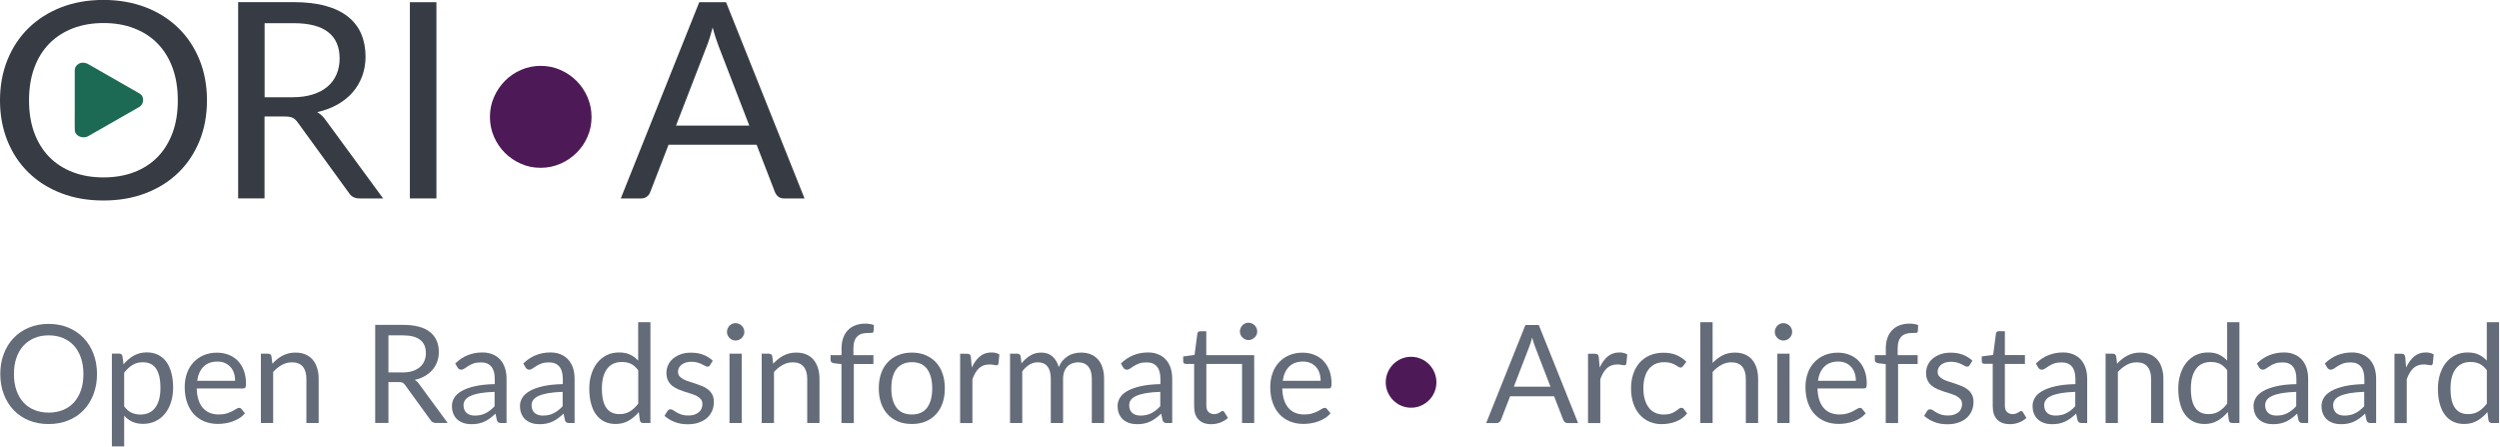
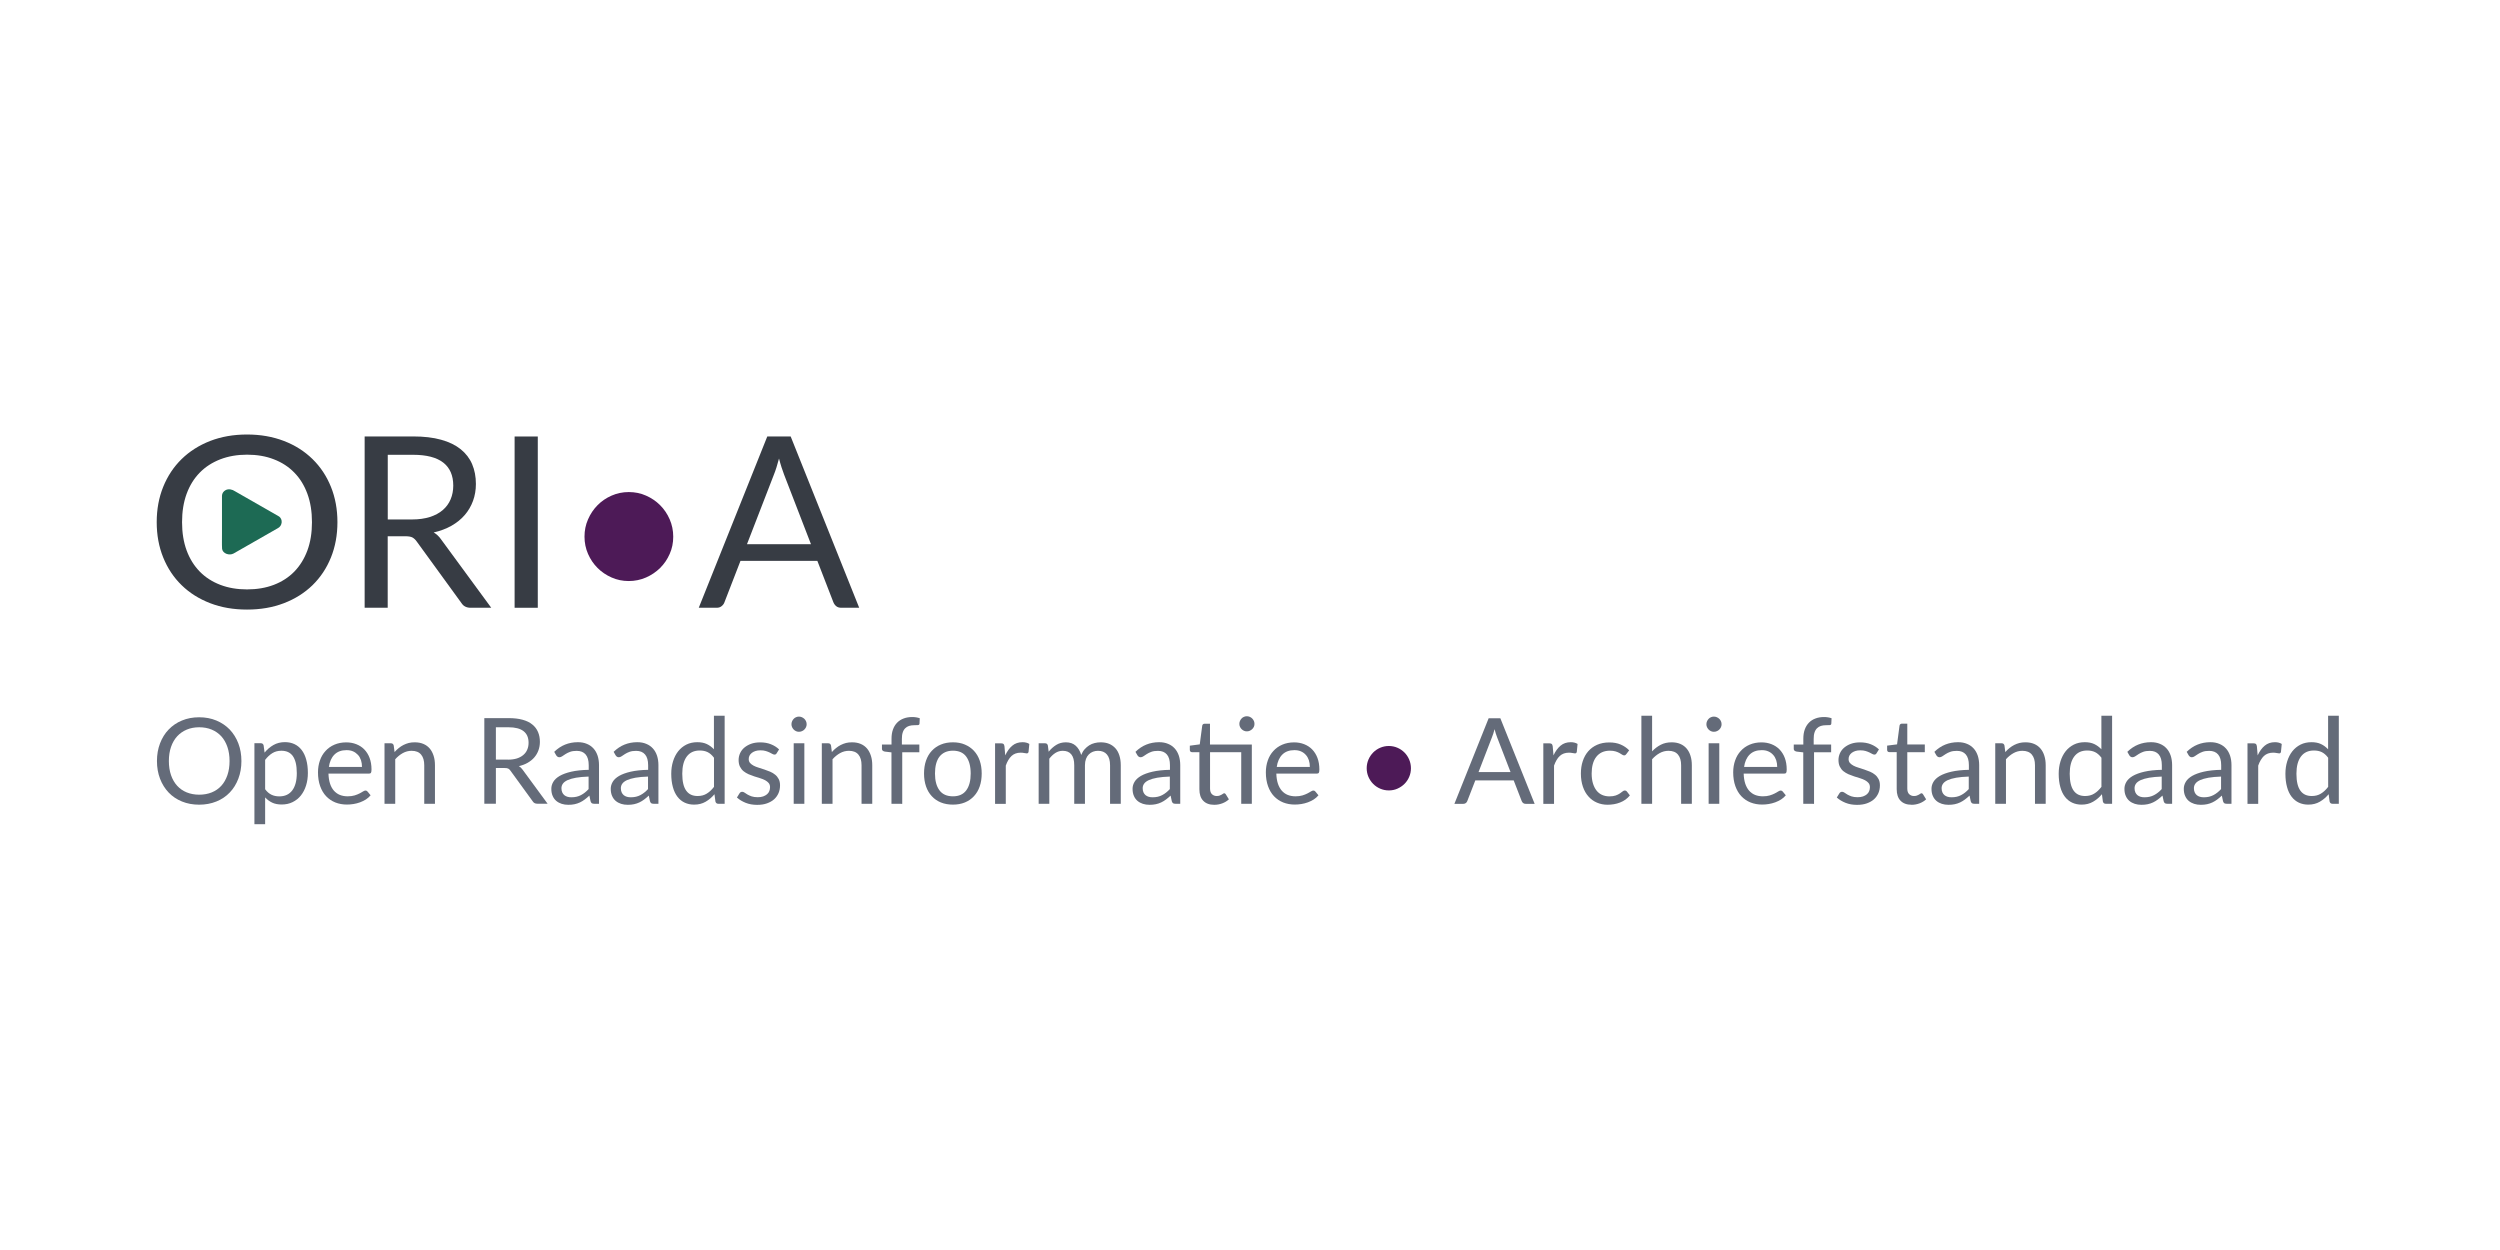
- <svg xmlns="http://www.w3.org/2000/svg" id="svg1" width="36.246mm" height="6.473mm" version="1.1" viewBox="0 0 36.246 6.473">
+ <svg xmlns="http://www.w3.org/2000/svg" id="svg1" width="1280" height="640" version="1.1" viewBox="0 0 338.67 169.33" xml:space="preserve">
  <defs id="defs1">
    <clipPath id="clip_38">
      <path id="path28" d="m52.801 47.77h4.199v4.23h-4.199z" />
    </clipPath>
  </defs>
-   <g id="layer1" transform="translate(-62.005 -79.315)">
+   <g id="layer1" transform="matrix(8.1553 0 0 8.1553 -484.44 -587.97)">
    <path id="use72" d="m66.248 80.725c0.111 0 0.209-0.014 0.295-0.041 0.085-0.027 0.157-0.066 0.214-0.115 0.058-0.05 0.101-0.109 0.13-0.178 0.029-0.069 0.044-0.145 0.044-0.228 0-0.169-0.056-0.297-0.167-0.383-0.111-0.086-0.278-0.129-0.5-0.129h-0.421v1.074h0.405m1.314 1.467h-0.342c-0.07 0-0.122-0.027-0.155-0.081l-0.739-1.017c-0.022-0.032-0.047-0.055-0.072-0.069s-0.066-0.021-0.12-0.021h-0.292v1.187h-0.383v-2.845h0.804c0.18 0 0.336 0.018 0.467 0.055 0.131 0.036 0.239 0.089 0.325 0.158 0.085 0.069 0.149 0.152 0.19 0.249 0.041 0.097 0.062 0.206 0.062 0.327 0 0.101-0.016 0.195-0.048 0.282-0.032 0.087-0.078 0.166-0.138 0.235-0.06 0.07-0.134 0.129-0.22 0.178-0.087 0.049-0.185 0.086-0.295 0.111 0.049 0.028 0.091 0.068 0.127 0.121z" fill="#373c44" stroke-width="3.971" />
    <path id="use73" d="m68.335 82.192h-0.385v-2.845h0.385z" fill="#373c44" stroke-width="3.971" />
    <path id="use74" d="m69.111 81.011c0-0.102 0.019-0.198 0.059-0.288 0.039-0.09 0.092-0.168 0.158-0.235 0.066-0.067 0.144-0.12 0.233-0.159 0.089-0.039 0.184-0.059 0.285-0.059 0.102 0 0.198 0.019 0.287 0.059 0.089 0.039 0.167 0.092 0.234 0.159 0.067 0.067 0.12 0.145 0.159 0.235 0.039 0.09 0.059 0.186 0.059 0.288 0 0.102-0.019 0.198-0.059 0.287-0.039 0.089-0.092 0.167-0.159 0.233-0.067 0.066-0.145 0.119-0.234 0.158-0.089 0.039-0.185 0.059-0.287 0.059-0.101 0-0.196-0.019-0.285-0.059-0.089-0.039-0.167-0.092-0.233-0.158-0.066-0.066-0.119-0.144-0.158-0.233-0.039-0.089-0.059-0.185-0.059-0.287z" fill="#4d1a57" stroke-width="3.971" />
    <path id="use75" d="m72.873 81.136-0.447-1.157c-0.013-0.034-0.027-0.074-0.042-0.12-0.015-0.046-0.028-0.094-0.042-0.146-0.028 0.107-0.056 0.197-0.085 0.268l-0.447 1.155h1.062m0.802 1.056h-0.298c-0.034 0-0.062-9e-3 -0.083-0.026-0.021-0.017-0.037-0.039-0.048-0.066l-0.266-0.687h-1.277l-0.266 0.687c-8e-3 0.024-0.023 0.045-0.046 0.064s-0.05 0.028-0.083 0.028h-0.298l1.138-2.845h0.389z" fill="#373c44" stroke-width="3.971" />
    <path id="use76" d="m63.412 84.738c0 0.107-0.017 0.204-0.051 0.293-0.034 0.089-0.081 0.166-0.143 0.23-0.061 0.064-0.135 0.114-0.222 0.149-0.086 0.035-0.182 0.053-0.286 0.053-0.105 0-0.2-0.018-0.286-0.053s-0.16-0.085-0.221-0.149c-0.061-0.064-0.109-0.141-0.143-0.23-0.034-0.089-0.051-0.187-0.051-0.293s0.017-0.204 0.051-0.293c0.034-0.089 0.081-0.166 0.143-0.23s0.135-0.115 0.221-0.15c0.086-0.036 0.181-0.054 0.286-0.054 0.105 0 0.2 0.018 0.286 0.054 0.086 0.036 0.16 0.086 0.222 0.15 0.061 0.065 0.109 0.141 0.143 0.23 0.034 0.089 0.051 0.187 0.051 0.293m-0.197 0c0-0.087-0.012-0.166-0.036-0.235-0.024-0.07-0.058-0.128-0.101-0.176-0.044-0.048-0.097-0.085-0.159-0.111-0.062-0.026-0.132-0.039-0.208-0.039-0.076 0-0.145 0.013-0.207 0.039-0.062 0.026-0.115 0.063-0.159 0.111-0.044 0.048-0.078 0.107-0.102 0.176-0.024 0.07-0.036 0.148-0.036 0.235 0 0.087 0.012 0.166 0.036 0.235 0.024 0.069 0.058 0.128 0.102 0.176 0.044 0.048 0.097 0.085 0.159 0.11 0.062 0.025 0.131 0.038 0.207 0.038 0.077 0 0.146-0.013 0.208-0.038 0.062-0.025 0.115-0.062 0.159-0.11 0.044-0.048 0.077-0.107 0.101-0.176 0.024-0.069 0.036-0.147 0.036-0.235z" fill="#646b79" stroke-width="1.984" />
    <path id="use77" d="m63.806 85.206c0.032 0.044 0.068 0.074 0.106 0.092 0.038 0.018 0.081 0.027 0.129 0.027 0.094 0 0.166-0.033 0.216-0.1 0.05-0.067 0.075-0.162 0.075-0.286 0-0.066-6e-3 -0.122-0.017-0.169-0.012-0.047-0.028-0.086-0.05-0.116-0.022-0.03-0.049-0.052-0.08-0.066s-0.068-0.021-0.108-0.021c-0.058 0-0.108 0.013-0.151 0.04-0.043 0.026-0.083 0.064-0.12 0.112v0.486m-9e-3 -0.607c0.042-0.052 0.091-0.094 0.147-0.126 0.056-0.032 0.119-0.048 0.191-0.048 0.058 0 0.111 0.011 0.158 0.033 0.047 0.022 0.087 0.055 0.12 0.098 0.033 0.043 0.059 0.097 0.076 0.161 0.018 0.064 0.027 0.138 0.027 0.221 0 0.074-0.01 0.143-0.03 0.207-0.02 0.064-0.049 0.119-0.086 0.166-0.037 0.047-0.083 0.083-0.137 0.11-0.054 0.027-0.115 0.04-0.182 0.04-0.061 0-0.114-0.01-0.158-0.031-0.044-0.021-0.083-0.05-0.117-0.087v0.445h-0.178v-1.345h0.106c0.025 0 0.041 0.012 0.047 0.037z" fill="#646b79" stroke-width="1.984" />
    <path id="use78" d="m65.415 84.836c0-0.041-6e-3 -0.079-0.017-0.113-0.012-0.034-0.028-0.064-0.051-0.088s-0.049-0.044-0.081-0.058-0.068-0.02-0.108-0.02c-0.085 0-0.152 0.025-0.201 0.074s-0.08 0.118-0.092 0.205h0.55m0.143 0.471c-0.022 0.026-0.048 0.05-0.078 0.069s-0.063 0.035-0.098 0.048c-0.035 0.013-0.071 0.022-0.108 0.028-0.037 6e-3 -0.074 9e-3 -0.11 9e-3 -0.07 0-0.133-0.012-0.192-0.035-0.059-0.024-0.109-0.058-0.152-0.103-0.043-0.045-0.076-0.101-0.1-0.168s-0.036-0.144-0.036-0.23c0-0.07 0.011-0.136 0.032-0.196 0.021-0.061 0.052-0.114 0.093-0.158 0.04-0.045 0.09-0.08 0.148-0.105 0.058-0.025 0.124-0.038 0.196-0.038 0.06 0 0.116 0.01 0.167 0.03 0.051 0.02 0.096 0.049 0.133 0.087 0.037 0.038 0.067 0.085 0.088 0.141 0.021 0.056 0.032 0.12 0.032 0.191 0 0.028-3e-3 0.046-9e-3 0.056-6e-3 9e-3 -0.017 0.014-0.034 0.014h-0.672c2e-3 0.064 0.011 0.119 0.026 0.166 0.015 0.047 0.037 0.086 0.065 0.118 0.028 0.031 0.061 0.055 0.099 0.07 0.038 0.015 0.081 0.023 0.129 0.023 0.044 0 0.083-5e-3 0.115-0.015 0.032-0.01 0.06-0.021 0.083-0.033s0.043-0.023 0.058-0.033c0.016-0.01 0.029-0.015 0.04-0.015 0.015 0 0.026 6e-3 0.034 0.017z" fill="#646b79" stroke-width="1.984" />
    <path id="use79" d="m65.956 84.589c0.022-0.025 0.045-0.047 0.07-0.067s0.05-0.037 0.078-0.051 0.057-0.025 0.087-0.033c0.031-8e-3 0.064-0.011 0.1-0.011 0.055 0 0.103 9e-3 0.145 0.027 0.042 0.018 0.077 0.044 0.105 0.077 0.028 0.033 0.049 0.074 0.064 0.121 0.015 0.047 0.022 0.099 0.022 0.156v0.64h-0.178v-0.64c0-0.076-0.017-0.135-0.052-0.177-0.035-0.042-0.087-0.063-0.158-0.063-0.052 0-0.101 0.013-0.146 0.038-0.045 0.025-0.087 0.059-0.126 0.102v0.74h-0.178v-1.005h0.106c0.025 0 0.041 0.012 0.047 0.037z" fill="#646b79" stroke-width="1.984" />
    <path id="use80" d="m66.757 85.448" fill="#646b79" stroke-width="1.984" />
    <path id="use81" d="m67.841 84.715c0.056 0 0.105-7e-3 0.147-0.02 0.043-0.014 0.078-0.033 0.107-0.058 0.029-0.025 0.051-0.054 0.065-0.089 0.015-0.034 0.022-0.072 0.022-0.114 0-0.085-0.028-0.149-0.083-0.192s-0.139-0.065-0.25-0.065h-0.21v0.537h0.202m0.657 0.733h-0.171c-0.035 0-0.061-0.014-0.077-0.041l-0.369-0.508c-0.011-0.016-0.023-0.027-0.036-0.034-0.013-7e-3 -0.033-0.01-0.06-0.01h-0.146v0.593h-0.192v-1.422h0.402c0.09 0 0.168 9e-3 0.233 0.027 0.066 0.018 0.12 0.044 0.162 0.079 0.043 0.034 0.074 0.076 0.095 0.125 0.021 0.049 0.031 0.103 0.031 0.163 0 0.05-8e-3 0.097-0.024 0.141-0.016 0.044-0.039 0.083-0.069 0.118-0.03 0.035-0.067 0.064-0.11 0.089-0.043 0.025-0.092 0.043-0.147 0.056 0.025 0.014 0.046 0.034 0.064 0.06z" fill="#646b79" stroke-width="1.984" />
    <path id="use82" d="m69.178 84.996c-0.081 3e-3 -0.151 9e-3 -0.208 0.019-0.057 0.01-0.104 0.024-0.14 0.04-0.036 0.017-0.062 0.036-0.078 0.059-0.016 0.022-0.024 0.048-0.024 0.075 0 0.026 4e-3 0.049 0.013 0.069 9e-3 0.019 0.02 0.035 0.035 0.047s0.032 0.021 0.053 0.027c0.02 6e-3 0.042 8e-3 0.065 8e-3 0.031 0 0.059-3e-3 0.085-9e-3s0.05-0.015 0.073-0.027 0.045-0.026 0.066-0.043c0.021-0.017 0.041-0.035 0.061-0.057v-0.208m-0.571-0.411c0.056-0.054 0.115-0.094 0.18-0.12 0.064-0.026 0.135-0.04 0.213-0.04 0.056 0 0.106 9e-3 0.15 0.028 0.044 0.018 0.08 0.044 0.11 0.077 0.03 0.033 0.052 0.073 0.068 0.12 0.015 0.047 0.023 0.099 0.023 0.155v0.643h-0.078c-0.017 0-0.03-3e-3 -0.04-8e-3 -9e-3 -6e-3 -0.017-0.017-0.022-0.033l-0.02-0.095c-0.026 0.025-0.052 0.046-0.077 0.065s-0.052 0.035-0.079 0.048-0.057 0.023-0.089 0.03-0.066 0.01-0.105 0.01c-0.039 0-0.076-5e-3 -0.11-0.016-0.034-0.011-0.064-0.027-0.09-0.049s-0.046-0.05-0.06-0.083c-0.015-0.033-0.022-0.073-0.022-0.119 0-0.04 0.011-0.078 0.033-0.115 0.022-0.037 0.057-0.069 0.106-0.098 0.049-0.028 0.113-0.052 0.192-0.07 0.079-0.018 0.175-0.029 0.29-0.031v-0.078c0-0.078-0.017-0.137-0.051-0.177-0.034-0.04-0.083-0.06-0.148-0.06-0.044 0-0.08 5e-3 -0.11 0.016-0.029 0.011-0.055 0.023-0.076 0.037s-0.04 0.026-0.056 0.037c-0.015 0.011-0.031 0.016-0.046 0.016-0.012 0-0.022-3e-3 -0.031-9e-3 -9e-3 -6e-3 -0.016-0.014-0.022-0.023z" fill="#646b79" stroke-width="1.984" />
    <path id="use83" d="m70.165 84.996c-0.081 3e-3 -0.151 9e-3 -0.208 0.019-0.057 0.01-0.104 0.024-0.14 0.04-0.036 0.017-0.062 0.036-0.078 0.059-0.016 0.022-0.024 0.048-0.024 0.075 0 0.026 4e-3 0.049 0.013 0.069 9e-3 0.019 0.02 0.035 0.035 0.047s0.032 0.021 0.053 0.027c0.02 6e-3 0.042 8e-3 0.065 8e-3 0.031 0 0.059-3e-3 0.085-9e-3s0.05-0.015 0.073-0.027 0.045-0.026 0.066-0.043c0.021-0.017 0.041-0.035 0.061-0.057v-0.208m-0.571-0.411c0.056-0.054 0.115-0.094 0.18-0.12 0.064-0.026 0.135-0.04 0.213-0.04 0.056 0 0.106 9e-3 0.15 0.028 0.044 0.018 0.08 0.044 0.11 0.077 0.03 0.033 0.052 0.073 0.068 0.12 0.015 0.047 0.023 0.099 0.023 0.155v0.643h-0.078c-0.017 0-0.03-3e-3 -0.04-8e-3 -9e-3 -6e-3 -0.017-0.017-0.022-0.033l-0.02-0.095c-0.026 0.025-0.052 0.046-0.077 0.065s-0.052 0.035-0.079 0.048-0.057 0.023-0.089 0.03-0.066 0.01-0.105 0.01c-0.039 0-0.076-5e-3 -0.11-0.016-0.034-0.011-0.064-0.027-0.09-0.049s-0.046-0.05-0.06-0.083c-0.015-0.033-0.022-0.073-0.022-0.119 0-0.04 0.011-0.078 0.033-0.115 0.022-0.037 0.057-0.069 0.106-0.098 0.049-0.028 0.113-0.052 0.192-0.07 0.079-0.018 0.175-0.029 0.29-0.031v-0.078c0-0.078-0.017-0.137-0.051-0.177-0.034-0.04-0.083-0.06-0.148-0.06-0.044 0-0.08 5e-3 -0.11 0.016-0.029 0.011-0.055 0.023-0.076 0.037s-0.04 0.026-0.056 0.037-0.031 0.016-0.046 0.016c-0.012 0-0.022-3e-3 -0.031-9e-3 -9e-3 -6e-3 -0.016-0.014-0.022-0.023z" fill="#646b79" stroke-width="1.984" />
    <path id="use84" d="m71.261 84.682c-0.033-0.044-0.069-0.075-0.107-0.093-0.038-0.018-0.081-0.026-0.129-0.026-0.093 0-0.165 0.033-0.215 0.1-0.05 0.067-0.075 0.162-0.075 0.286 0 0.066 6e-3 0.122 0.017 0.168 0.011 0.047 0.028 0.085 0.05 0.115 0.022 0.03 0.049 0.052 0.08 0.066s0.068 0.021 0.108 0.021c0.058 0 0.109-0.013 0.152-0.04 0.043-0.026 0.083-0.064 0.12-0.112v-0.485m0.177-0.696v1.462h-0.105c-0.025 0-0.041-0.012-0.048-0.037l-0.016-0.122c-0.043 0.052-0.092 0.093-0.147 0.125-0.055 0.032-0.118 0.048-0.191 0.048-0.058 0-0.11-0.011-0.157-0.033-0.047-0.022-0.087-0.055-0.12-0.098-0.033-0.043-0.059-0.097-0.076-0.161-0.018-0.064-0.027-0.138-0.027-0.221 0-0.074 0.01-0.143 0.03-0.207 0.02-0.064 0.048-0.119 0.085-0.166 0.037-0.047 0.083-0.084 0.136-0.111 0.054-0.027 0.115-0.04 0.182-0.04 0.061 0 0.114 0.01 0.158 0.031 0.044 0.021 0.083 0.05 0.118 0.087v-0.557z" fill="#646b79" stroke-width="1.984" />
    <path id="use85" d="m72.303 84.609c-8e-3 0.015-0.02 0.022-0.037 0.022-0.01 0-0.021-4e-3 -0.034-0.011-0.013-7e-3 -0.028-0.015-0.046-0.024-0.018-9e-3 -0.04-0.017-0.065-0.025-0.025-8e-3 -0.055-0.011-0.089-0.011-0.03 0-0.057 4e-3 -0.08 0.011-0.024 8e-3 -0.044 0.018-0.061 0.031s-0.03 0.029-0.039 0.046c-9e-3 0.018-0.013 0.036-0.013 0.057 0 0.026 7e-3 0.047 0.022 0.065 0.015 0.017 0.035 0.032 0.059 0.045 0.025 0.013 0.052 0.024 0.083 0.033 0.031 0.01 0.063 0.02 0.096 0.031 0.033 0.011 0.065 0.023 0.096 0.036s0.059 0.03 0.083 0.05c0.025 0.02 0.044 0.044 0.059 0.073 0.015 0.029 0.022 0.063 0.022 0.104 0 0.046-8e-3 0.089-0.025 0.129-0.017 0.039-0.041 0.073-0.073 0.102s-0.072 0.051-0.119 0.068c-0.047 0.017-0.101 0.025-0.163 0.025-0.07 0-0.134-0.011-0.191-0.034-0.057-0.023-0.105-0.052-0.145-0.088l0.042-0.068c5e-3 -9e-3 0.012-0.015 0.019-0.02 7e-3 -5e-3 0.017-7e-3 0.028-7e-3 0.012 0 0.025 5e-3 0.038 0.014 0.013 9e-3 0.029 0.019 0.048 0.031 0.019 0.011 0.042 0.021 0.069 0.031 0.027 9e-3 0.061 0.014 0.101 0.014 0.034 0 0.065-4e-3 0.09-0.013 0.026-9e-3 0.047-0.021 0.065-0.036s0.03-0.033 0.038-0.053c8e-3 -0.02 0.012-0.041 0.012-0.064 0-0.028-7e-3 -0.051-0.022-0.069-0.015-0.018-0.035-0.034-0.059-0.047s-0.052-0.024-0.084-0.034c-0.031-0.01-0.064-0.02-0.096-0.03-0.033-0.011-0.065-0.023-0.096-0.036-0.031-0.014-0.059-0.031-0.084-0.051-0.025-0.021-0.044-0.046-0.059-0.076-0.015-0.03-0.022-0.067-0.022-0.11 0-0.038 8e-3 -0.075 0.024-0.111 0.016-0.035 0.039-0.067 0.07-0.093s0.068-0.048 0.112-0.064c0.044-0.016 0.095-0.024 0.152-0.024 0.066 0 0.126 0.01 0.178 0.031 0.053 0.021 0.098 0.049 0.136 0.086z" fill="#646b79" stroke-width="1.984" />
    <path id="use86" d="m72.763 84.443v1.005h-0.177v-1.005h0.177m0.038-0.316c0 0.017-3e-3 0.033-0.01 0.048-7e-3 0.015-0.016 0.028-0.028 0.04s-0.025 0.021-0.041 0.027c-0.015 7e-3 -0.032 0.01-0.049 0.01s-0.033-3e-3 -0.048-0.01c-0.015-7e-3 -0.028-0.016-0.039-0.027-0.011-0.012-0.02-0.025-0.027-0.04-7e-3 -0.015-0.01-0.031-0.01-0.048s3e-3 -0.034 0.01-0.049c7e-3 -0.016 0.015-0.029 0.027-0.041 0.011-0.012 0.024-0.021 0.039-0.027 0.015-7e-3 0.031-0.01 0.048-0.01s0.034 3e-3 0.049 0.01 0.029 0.016 0.041 0.027 0.021 0.025 0.028 0.041c7e-3 0.015 0.01 0.032 0.01 0.049z" fill="#646b79" stroke-width="1.984" />
    <path id="use87" d="m73.22 84.589c0.022-0.025 0.045-0.047 0.07-0.067s0.05-0.037 0.078-0.051 0.057-0.025 0.087-0.033c0.031-8e-3 0.064-0.011 0.1-0.011 0.055 0 0.103 9e-3 0.145 0.027 0.042 0.018 0.077 0.044 0.105 0.077 0.028 0.033 0.049 0.074 0.064 0.121 0.015 0.047 0.022 0.099 0.022 0.156v0.64h-0.178v-0.64c0-0.076-0.017-0.135-0.052-0.177-0.035-0.042-0.087-0.063-0.158-0.063-0.052 0-0.101 0.013-0.146 0.038-0.045 0.025-0.087 0.059-0.126 0.102v0.74h-0.178v-1.005h0.106c0.025 0 0.041 0.012 0.047 0.037z" fill="#646b79" stroke-width="1.984" />
    <path id="use88" d="m74.21 85.448v-0.854l-0.111-0.013c-0.014-3e-3 -0.025-8e-3 -0.034-0.015-9e-3 -7e-3 -0.013-0.017-0.013-0.03v-0.072h0.159v-0.097c0-0.058 8e-3 -0.109 0.024-0.153 0.016-0.045 0.039-0.082 0.069-0.113 0.03-0.031 0.066-0.054 0.109-0.07 0.042-0.016 0.09-0.024 0.143-0.024 0.045 0 0.086 7e-3 0.124 0.02l-4e-3 0.088c-1e-3 0.016-0.01 0.025-0.026 0.026-0.016 1e-3 -0.038 2e-3 -0.065 2e-3 -0.03 0-0.058 4e-3 -0.083 0.012-0.025 8e-3 -0.046 0.021-0.064 0.039-0.018 0.018-0.032 0.041-0.041 0.07-0.01 0.029-0.014 0.065-0.014 0.108v0.092h0.29v0.128h-0.284v0.857z" fill="#646b79" stroke-width="1.984" />
    <path id="use89" d="m75.231 84.427c0.073 0 0.14 0.012 0.198 0.037 0.059 0.025 0.109 0.059 0.151 0.104 0.042 0.045 0.074 0.099 0.096 0.163 0.022 0.064 0.033 0.135 0.033 0.214 0 0.079-0.011 0.151-0.033 0.214-0.022 0.064-0.054 0.118-0.096 0.163s-0.092 0.08-0.151 0.104c-0.059 0.024-0.125 0.036-0.198 0.036-0.074 0-0.141-0.012-0.2-0.036-0.059-0.024-0.11-0.059-0.151-0.104-0.042-0.045-0.074-0.099-0.096-0.163-0.022-0.064-0.033-0.135-0.033-0.214 0-0.079 0.011-0.15 0.033-0.214 0.022-0.064 0.054-0.118 0.096-0.163 0.042-0.045 0.092-0.08 0.151-0.104 0.059-0.025 0.126-0.037 0.2-0.037m0 0.897c0.099 0 0.173-0.033 0.222-0.1 0.049-0.067 0.073-0.159 0.073-0.278 0-0.12-0.025-0.213-0.073-0.28s-0.123-0.1-0.222-0.1c-0.05 0-0.094 9e-3 -0.131 0.026-0.037 0.017-0.068 0.042-0.093 0.074-0.025 0.032-0.043 0.072-0.056 0.12-0.012 0.047-0.018 0.101-0.018 0.16 0 0.119 0.025 0.212 0.074 0.278 0.049 0.067 0.124 0.1 0.225 0.1z" fill="#646b79" stroke-width="1.984" />
    <path id="use90" d="m76.1 84.644c0.032-0.069 0.071-0.123 0.117-0.161 0.046-0.039 0.103-0.058 0.17-0.058 0.021 0 0.042 2e-3 0.061 7e-3s0.037 0.012 0.052 0.022l-0.013 0.132c-4e-3 0.017-0.014 0.025-0.03 0.025-9e-3 0-0.023-2e-3 -0.041-6e-3s-0.038-6e-3 -0.06-6e-3c-0.032 0-0.06 5e-3 -0.085 0.014-0.025 9e-3 -0.047 0.023-0.067 0.041-0.019 0.018-0.037 0.041-0.053 0.068-0.016 0.027-0.03 0.057-0.042 0.092v0.635h-0.178v-1.005h0.101c0.019 0 0.032 4e-3 0.04 0.011 7e-3 7e-3 0.012 0.02 0.015 0.038z" fill="#646b79" stroke-width="1.984" />
    <path id="use91" d="m76.655 85.448v-1.005h0.106c0.025 0 0.041 0.012 0.047 0.037l0.013 0.103c0.037-0.046 0.079-0.083 0.125-0.112 0.046-0.029 0.1-0.044 0.161-0.044 0.068 0 0.122 0.019 0.164 0.057 0.042 0.038 0.072 0.089 0.091 0.153 0.015-0.036 0.033-0.068 0.056-0.094 0.023-0.026 0.049-0.048 0.077-0.066s0.059-0.03 0.091-0.038c0.032-8e-3 0.065-0.012 0.098-0.012 0.053 0 0.1 8e-3 0.141 0.025 0.041 0.017 0.076 0.042 0.105 0.074 0.029 0.032 0.051 0.072 0.066 0.12 0.015 0.047 0.023 0.101 0.023 0.162v0.64h-0.178v-0.64c0-0.079-0.017-0.138-0.052-0.179-0.034-0.041-0.084-0.061-0.149-0.061-0.029 0-0.057 5e-3 -0.083 0.015-0.026 0.01-0.049 0.025-0.069 0.045s-0.036 0.045-0.047 0.075-0.017 0.065-0.017 0.105v0.64h-0.178v-0.64c0-0.081-0.016-0.141-0.049-0.181-0.032-0.04-0.08-0.059-0.142-0.059-0.044 0-0.084 0.012-0.121 0.035-0.037 0.024-0.071 0.055-0.102 0.096v0.749z" fill="#646b79" stroke-width="1.984" />
    <path id="use92" d="m78.833 84.996c-0.081 3e-3 -0.151 9e-3 -0.208 0.019-0.057 0.01-0.104 0.024-0.14 0.04-0.036 0.017-0.062 0.036-0.078 0.059-0.016 0.022-0.024 0.048-0.024 0.075 0 0.026 4e-3 0.049 0.013 0.069 9e-3 0.019 0.02 0.035 0.035 0.047 0.015 0.012 0.032 0.021 0.053 0.027 0.02 6e-3 0.042 8e-3 0.065 8e-3 0.031 0 0.059-3e-3 0.085-9e-3s0.05-0.015 0.073-0.027 0.045-0.026 0.066-0.043c0.021-0.017 0.041-0.035 0.061-0.057v-0.208m-0.571-0.411c0.056-0.054 0.115-0.094 0.18-0.12 0.064-0.026 0.135-0.04 0.213-0.04 0.056 0 0.106 9e-3 0.15 0.028 0.044 0.018 0.08 0.044 0.11 0.077 0.03 0.033 0.052 0.073 0.068 0.12 0.015 0.047 0.023 0.099 0.023 0.155v0.643h-0.078c-0.017 0-0.03-3e-3 -0.04-8e-3 -9e-3 -6e-3 -0.017-0.017-0.022-0.033l-0.02-0.095c-0.026 0.025-0.052 0.046-0.077 0.065s-0.052 0.035-0.079 0.048-0.057 0.023-0.089 0.03-0.066 0.01-0.105 0.01c-0.039 0-0.076-5e-3 -0.11-0.016-0.034-0.011-0.064-0.027-0.09-0.049s-0.046-0.05-0.06-0.083c-0.015-0.033-0.022-0.073-0.022-0.119 0-0.04 0.011-0.078 0.033-0.115 0.022-0.037 0.057-0.069 0.106-0.098 0.049-0.028 0.113-0.052 0.192-0.07 0.079-0.018 0.175-0.029 0.29-0.031v-0.078c0-0.078-0.017-0.137-0.051-0.177-0.034-0.04-0.083-0.06-0.148-0.06-0.044 0-0.08 5e-3 -0.11 0.016-0.029 0.011-0.055 0.023-0.076 0.037s-0.04 0.026-0.056 0.037c-0.015 0.011-0.031 0.016-0.046 0.016-0.012 0-0.022-3e-3 -0.031-9e-3 -9e-3 -6e-3 -0.016-0.014-0.022-0.023z" fill="#646b79" stroke-width="1.984" />
    <path id="use93" d="m80.197 85.448h-0.177v-0.857h-0.518v0.603c0 0.042 0.01 0.074 0.031 0.094s0.047 0.031 0.079 0.031c0.018 0 0.035-2e-3 0.048-7e-3s0.025-0.01 0.035-0.016c0.01-6e-3 0.018-0.011 0.025-0.016 7e-3 -5e-3 0.013-7e-3 0.018-7e-3 9e-3 0 0.018 6e-3 0.025 0.017l0.052 0.084c-0.03 0.028-0.067 0.051-0.11 0.067-0.043 0.016-0.087 0.024-0.133 0.024-0.079 0-0.14-0.022-0.183-0.067-0.043-0.044-0.064-0.108-0.064-0.192v-0.615h-0.121c-0.011 0-0.019-3e-3 -0.027-9e-3 -7e-3 -6e-3 -0.011-0.016-0.011-0.029v-0.07l0.165-0.022 0.041-0.31c2e-3 -0.01 6e-3 -0.018 0.013-0.024 7e-3 -6e-3 0.016-9e-3 0.027-9e-3h0.089v0.346h0.695v0.985m0.044-1.328c0 0.017-3e-3 0.033-0.01 0.048-7e-3 0.015-0.016 0.028-0.028 0.039-0.012 0.011-0.025 0.02-0.04 0.027-0.015 7e-3 -0.031 0.01-0.049 0.01s-0.033-3e-3 -0.048-0.01-0.028-0.016-0.039-0.027-0.02-0.024-0.027-0.039c-7e-3 -0.015-0.01-0.031-0.01-0.048s3e-3 -0.034 0.01-0.049 0.015-0.029 0.027-0.041c0.011-0.012 0.024-0.021 0.039-0.027 0.015-7e-3 0.031-0.01 0.048-0.01s0.033 3e-3 0.049 0.01 0.029 0.016 0.04 0.027 0.021 0.025 0.028 0.041c7e-3 0.015 0.01 0.032 0.01 0.049z" fill="#646b79" stroke-width="1.984" />
    <path id="use94" d="m81.16 84.836c0-0.041-6e-3 -0.079-0.017-0.113-0.012-0.034-0.028-0.064-0.051-0.088-0.022-0.025-0.049-0.044-0.081-0.058-0.032-0.014-0.068-0.02-0.108-0.02-0.085 0-0.152 0.025-0.201 0.074-0.049 0.049-0.08 0.118-0.092 0.205h0.55m0.143 0.471c-0.022 0.026-0.048 0.05-0.078 0.069s-0.063 0.035-0.098 0.048-0.071 0.022-0.108 0.028c-0.037 6e-3 -0.074 9e-3 -0.11 9e-3 -0.07 0-0.133-0.012-0.192-0.035-0.059-0.024-0.109-0.058-0.152-0.103-0.043-0.045-0.076-0.101-0.1-0.168s-0.036-0.144-0.036-0.23c0-0.07 0.011-0.136 0.032-0.196 0.021-0.061 0.052-0.114 0.093-0.158 0.04-0.045 0.09-0.08 0.148-0.105 0.058-0.025 0.124-0.038 0.196-0.038 0.06 0 0.116 0.01 0.167 0.03 0.051 0.02 0.096 0.049 0.133 0.087 0.037 0.038 0.067 0.085 0.088 0.141 0.021 0.056 0.032 0.12 0.032 0.191 0 0.028-3e-3 0.046-9e-3 0.056-6e-3 9e-3 -0.017 0.014-0.034 0.014h-0.672c2e-3 0.064 0.011 0.119 0.026 0.166 0.016 0.047 0.037 0.086 0.065 0.118 0.028 0.031 0.061 0.055 0.099 0.07 0.038 0.015 0.081 0.023 0.129 0.023 0.044 0 0.083-5e-3 0.115-0.015 0.032-0.01 0.06-0.021 0.083-0.033s0.043-0.023 0.058-0.033 0.029-0.015 0.04-0.015c0.015 0 0.026 6e-3 0.034 0.017z" fill="#646b79" stroke-width="1.984" />
    <path id="use95" d="m81.395 85.448" fill="#646b79" stroke-width="1.984" />
    <path id="use96" d="m82.104 84.858c0-0.051 0.01-0.099 0.029-0.144 0.019-0.045 0.046-0.084 0.079-0.118 0.033-0.033 0.072-0.06 0.117-0.079 0.045-0.019 0.092-0.029 0.142-0.029 0.051 0 0.099 0.01 0.143 0.029 0.045 0.019 0.084 0.046 0.117 0.079s0.06 0.073 0.079 0.118c0.019 0.045 0.029 0.093 0.029 0.144 0 0.051-0.01 0.099-0.029 0.143-0.019 0.045-0.046 0.084-0.079 0.117-0.033 0.033-0.072 0.059-0.117 0.079s-0.092 0.029-0.143 0.029c-0.05 0-0.098-0.01-0.142-0.029-0.045-0.019-0.084-0.046-0.117-0.079-0.033-0.033-0.059-0.072-0.079-0.117-0.019-0.045-0.029-0.092-0.029-0.143z" fill="#4d1a57" stroke-width="1.984" />
    <path id="use97" d="m83.048 85.448" fill="#646b79" stroke-width="1.984" />
    <path id="use98" d="m84.493 84.92-0.223-0.578c-7e-3 -0.017-0.013-0.037-0.021-0.06-7e-3 -0.023-0.014-0.047-0.021-0.073-0.014 0.054-0.028 0.098-0.043 0.134l-0.223 0.578h0.531m0.401 0.528h-0.149c-0.017 0-0.031-4e-3 -0.042-0.013-0.011-9e-3 -0.018-0.019-0.024-0.033l-0.133-0.343h-0.638l-0.133 0.343c-4e-3 0.012-0.012 0.022-0.023 0.032-0.011 9e-3 -0.025 0.014-0.042 0.014h-0.149l0.569-1.422h0.194z" fill="#646b79" stroke-width="1.984" />
    <path id="use99" d="m85.207 84.644c0.032-0.069 0.071-0.123 0.117-0.161 0.046-0.039 0.103-0.058 0.17-0.058 0.021 0 0.042 2e-3 0.061 7e-3s0.037 0.012 0.052 0.022l-0.013 0.132c-4e-3 0.017-0.014 0.025-0.03 0.025-9e-3 0-0.023-2e-3 -0.041-6e-3s-0.038-6e-3 -0.06-6e-3c-0.032 0-0.06 5e-3 -0.085 0.014-0.025 9e-3 -0.047 0.023-0.067 0.041s-0.037 0.041-0.053 0.068c-0.015 0.027-0.03 0.057-0.042 0.092v0.635h-0.178v-1.005h0.101c0.019 0 0.032 4e-3 0.04 0.011 7e-3 7e-3 0.012 0.02 0.015 0.038z" fill="#646b79" stroke-width="1.984" />
    <path id="use100" d="m86.418 84.621c-5e-3 7e-3 -0.011 0.013-0.016 0.017-5e-3 4e-3 -0.013 6e-3 -0.022 6e-3 -0.01 0-0.021-4e-3 -0.033-0.012-0.012-8e-3 -0.027-0.017-0.044-0.027-0.018-0.01-0.039-0.019-0.065-0.027-0.025-8e-3 -0.057-0.012-0.094-0.012-0.05 0-0.093 9e-3 -0.131 0.026-0.038 0.018-0.069 0.043-0.095 0.076s-0.045 0.073-0.058 0.12c-0.013 0.047-0.019 0.1-0.019 0.158 0 0.061 7e-3 0.115 0.021 0.162s0.034 0.087 0.059 0.119c0.025 0.032 0.056 0.057 0.092 0.073s0.077 0.025 0.122 0.025c0.043 0 0.078-5e-3 0.106-0.015 0.028-0.01 0.051-0.022 0.069-0.034 0.018-0.013 0.033-0.024 0.046-0.034s0.024-0.015 0.036-0.015c0.015 0 0.026 6e-3 0.034 0.017l0.05 0.065c-0.022 0.027-0.047 0.05-0.074 0.07s-0.058 0.035-0.09 0.048-0.066 0.022-0.101 0.028c-0.035 6e-3 -0.071 9e-3 -0.107 9e-3 -0.063 0-0.121-0.012-0.175-0.035-0.054-0.023-0.101-0.057-0.14-0.101-0.04-0.044-0.071-0.098-0.093-0.162-0.022-0.064-0.034-0.137-0.034-0.219 0-0.075 0.01-0.144 0.031-0.207 0.021-0.064 0.051-0.118 0.091-0.164 0.04-0.046 0.089-0.082 0.148-0.108 0.059-0.026 0.126-0.039 0.202-0.039 0.071 0 0.133 0.011 0.187 0.034 0.054 0.023 0.102 0.055 0.143 0.097z" fill="#646b79" stroke-width="1.984" />
    <path id="use101" d="m86.845 84.577c0.043-0.046 0.091-0.082 0.143-0.109 0.052-0.027 0.112-0.041 0.181-0.041 0.055 0 0.103 9e-3 0.145 0.027 0.042 0.018 0.077 0.044 0.105 0.077s0.05 0.074 0.064 0.121c0.015 0.047 0.022 0.099 0.022 0.156v0.64h-0.178v-0.64c0-0.076-0.017-0.135-0.052-0.177-0.035-0.042-0.087-0.063-0.158-0.063-0.052 0-0.101 0.013-0.146 0.038-0.045 0.025-0.087 0.059-0.126 0.102v0.74h-0.178v-1.462h0.178z" fill="#646b79" stroke-width="1.984" />
    <path id="use102" d="m87.961 84.443v1.005h-0.177v-1.005h0.177m0.038-0.316c0 0.017-3e-3 0.033-0.01 0.048-7e-3 0.015-0.016 0.028-0.028 0.04s-0.025 0.021-0.041 0.027c-0.015 7e-3 -0.032 0.01-0.049 0.01s-0.033-3e-3 -0.048-0.01c-0.015-7e-3 -0.028-0.016-0.039-0.027-0.011-0.012-0.02-0.025-0.027-0.04-7e-3 -0.015-0.01-0.031-0.01-0.048s3e-3 -0.034 0.01-0.049c7e-3 -0.016 0.016-0.029 0.027-0.041s0.024-0.021 0.039-0.027c0.015-7e-3 0.031-0.01 0.048-0.01s0.034 3e-3 0.049 0.01c0.016 7e-3 0.029 0.016 0.041 0.027s0.021 0.025 0.028 0.041c7e-3 0.015 0.01 0.032 0.01 0.049z" fill="#646b79" stroke-width="1.984" />
    <path id="use103" d="m88.923 84.836c0-0.041-6e-3 -0.079-0.017-0.113-0.012-0.034-0.028-0.064-0.051-0.088-0.022-0.025-0.049-0.044-0.081-0.058s-0.068-0.02-0.108-0.02c-0.085 0-0.152 0.025-0.201 0.074-0.049 0.049-0.08 0.118-0.092 0.205h0.55m0.143 0.471c-0.022 0.026-0.048 0.05-0.078 0.069s-0.063 0.035-0.098 0.048c-0.035 0.013-0.071 0.022-0.108 0.028-0.037 6e-3 -0.074 9e-3 -0.11 9e-3 -0.07 0-0.133-0.012-0.192-0.035-0.059-0.024-0.109-0.058-0.152-0.103-0.043-0.045-0.076-0.101-0.1-0.168s-0.036-0.144-0.036-0.23c0-0.07 0.011-0.136 0.032-0.196 0.021-0.061 0.052-0.114 0.093-0.158 0.04-0.045 0.09-0.08 0.148-0.105 0.058-0.025 0.124-0.038 0.196-0.038 0.06 0 0.116 0.01 0.167 0.03 0.051 0.02 0.096 0.049 0.133 0.087 0.037 0.038 0.067 0.085 0.088 0.141 0.021 0.056 0.032 0.12 0.032 0.191 0 0.028-3e-3 0.046-9e-3 0.056-6e-3 9e-3 -0.017 0.014-0.034 0.014h-0.672c2e-3 0.064 0.011 0.119 0.026 0.166 0.016 0.047 0.037 0.086 0.065 0.118 0.028 0.031 0.061 0.055 0.099 0.07 0.038 0.015 0.081 0.023 0.129 0.023 0.044 0 0.083-5e-3 0.115-0.015 0.032-0.01 0.06-0.021 0.083-0.033s0.043-0.023 0.058-0.033c0.015-0.01 0.029-0.015 0.04-0.015 0.015 0 0.026 6e-3 0.034 0.017z" fill="#646b79" stroke-width="1.984" />
    <path id="use104" d="m89.356 85.448v-0.854l-0.111-0.013c-0.014-3e-3 -0.025-8e-3 -0.034-0.015-9e-3 -7e-3 -0.013-0.017-0.013-0.03v-0.072h0.159v-0.097c0-0.058 8e-3 -0.109 0.024-0.153 0.016-0.045 0.039-0.082 0.069-0.113 0.03-0.031 0.066-0.054 0.109-0.07 0.042-0.016 0.09-0.024 0.143-0.024 0.045 0 0.086 7e-3 0.124 0.02l-4e-3 0.088c-1e-3 0.016-0.01 0.025-0.026 0.026-0.016 1e-3 -0.038 2e-3 -0.065 2e-3 -0.03 0-0.058 4e-3 -0.083 0.012-0.025 8e-3 -0.046 0.021-0.064 0.039-0.018 0.018-0.032 0.041-0.041 0.07-0.01 0.029-0.014 0.065-0.014 0.108v0.092h0.29v0.128h-0.284v0.857z" fill="#646b79" stroke-width="1.984" />
    <path id="use105" d="m90.573 84.609c-8e-3 0.015-0.02 0.022-0.037 0.022-0.01 0-0.021-4e-3 -0.034-0.011-0.013-7e-3 -0.028-0.015-0.046-0.024-0.018-9e-3 -0.04-0.017-0.065-0.025-0.025-8e-3 -0.055-0.011-0.089-0.011-0.03 0-0.057 4e-3 -0.08 0.011-0.024 8e-3 -0.044 0.018-0.061 0.031s-0.03 0.029-0.039 0.046c-9e-3 0.018-0.013 0.036-0.013 0.057 0 0.026 7e-3 0.047 0.022 0.065 0.015 0.017 0.035 0.032 0.059 0.045 0.025 0.013 0.052 0.024 0.083 0.033 0.031 0.01 0.063 0.02 0.096 0.031 0.033 0.011 0.065 0.023 0.096 0.036s0.059 0.03 0.083 0.05c0.025 0.02 0.044 0.044 0.059 0.073s0.022 0.063 0.022 0.104c0 0.046-8e-3 0.089-0.025 0.129-0.017 0.039-0.041 0.073-0.073 0.102s-0.072 0.051-0.119 0.068c-0.047 0.017-0.101 0.025-0.163 0.025-0.07 0-0.134-0.011-0.191-0.034-0.057-0.023-0.105-0.052-0.145-0.088l0.042-0.068c5e-3 -9e-3 0.012-0.015 0.019-0.02 7e-3 -5e-3 0.017-7e-3 0.028-7e-3 0.012 0 0.025 5e-3 0.038 0.014 0.013 9e-3 0.029 0.019 0.048 0.031 0.019 0.011 0.042 0.021 0.069 0.031 0.027 9e-3 0.061 0.014 0.101 0.014 0.034 0 0.065-4e-3 0.09-0.013 0.026-9e-3 0.047-0.021 0.065-0.036s0.03-0.033 0.038-0.053c8e-3 -0.02 0.012-0.041 0.012-0.064 0-0.028-7e-3 -0.051-0.022-0.069-0.015-0.018-0.035-0.034-0.059-0.047-0.025-0.013-0.052-0.024-0.084-0.034-0.031-0.01-0.064-0.02-0.096-0.03-0.033-0.011-0.065-0.023-0.096-0.036-0.031-0.014-0.059-0.031-0.084-0.051s-0.044-0.046-0.059-0.076c-0.015-0.03-0.022-0.067-0.022-0.11 0-0.038 8e-3 -0.075 0.024-0.111 0.016-0.035 0.039-0.067 0.07-0.093s0.068-0.048 0.112-0.064c0.044-0.016 0.095-0.024 0.152-0.024 0.066 0 0.126 0.01 0.178 0.031 0.053 0.021 0.098 0.049 0.136 0.086z" fill="#646b79" stroke-width="1.984" />
    <path id="use106" d="m91.155 85.464c-0.079 0-0.14-0.022-0.183-0.067-0.043-0.044-0.064-0.108-0.064-0.192v-0.615h-0.121c-0.011 0-0.019-3e-3 -0.027-9e-3 -7e-3 -6e-3 -0.011-0.016-0.011-0.029v-0.07l0.165-0.021 0.041-0.311c2e-3 -0.01 6e-3 -0.018 0.013-0.024 7e-3 -6e-3 0.016-9e-3 0.027-9e-3h0.089v0.346h0.291v0.128h-0.291v0.603c0 0.042 0.01 0.074 0.031 0.094s0.047 0.031 0.079 0.031c0.018 0 0.035-2e-3 0.048-7e-3 0.014-5e-3 0.025-0.01 0.035-0.016 0.01-6e-3 0.018-0.011 0.025-0.016 7e-3 -5e-3 0.013-7e-3 0.018-7e-3 9e-3 0 0.018 6e-3 0.025 0.017l0.052 0.084c-0.03 0.028-0.067 0.051-0.11 0.067-0.043 0.016-0.087 0.024-0.133 0.024z" fill="#646b79" stroke-width="1.984" />
    <path id="use107" d="m92.104 84.996c-0.081 3e-3 -0.151 9e-3 -0.208 0.019-0.057 0.01-0.104 0.024-0.14 0.04-0.036 0.017-0.062 0.036-0.078 0.059-0.016 0.022-0.024 0.048-0.024 0.075 0 0.026 4e-3 0.049 0.013 0.069 9e-3 0.019 0.02 0.035 0.035 0.047s0.032 0.021 0.053 0.027c0.02 6e-3 0.042 8e-3 0.065 8e-3 0.031 0 0.059-3e-3 0.085-9e-3s0.05-0.015 0.073-0.027 0.045-0.026 0.066-0.043c0.021-0.017 0.041-0.035 0.061-0.057v-0.208m-0.571-0.411c0.056-0.054 0.115-0.094 0.18-0.12 0.064-0.026 0.135-0.04 0.213-0.04 0.056 0 0.106 9e-3 0.15 0.028 0.044 0.018 0.08 0.044 0.11 0.077 0.03 0.033 0.052 0.073 0.068 0.12 0.015 0.047 0.023 0.099 0.023 0.155v0.643h-0.078c-0.017 0-0.03-3e-3 -0.04-8e-3 -9e-3 -6e-3 -0.017-0.017-0.022-0.033l-0.02-0.095c-0.026 0.025-0.052 0.046-0.077 0.065s-0.052 0.035-0.079 0.048-0.057 0.023-0.089 0.03-0.066 0.01-0.105 0.01c-0.039 0-0.076-5e-3 -0.11-0.016-0.034-0.011-0.064-0.027-0.09-0.049s-0.046-0.05-0.06-0.083c-0.015-0.033-0.022-0.073-0.022-0.119 0-0.04 0.011-0.078 0.033-0.115 0.022-0.037 0.057-0.069 0.106-0.098 0.049-0.028 0.113-0.052 0.192-0.07 0.079-0.018 0.175-0.029 0.29-0.031v-0.078c0-0.078-0.017-0.137-0.051-0.177-0.034-0.04-0.083-0.06-0.148-0.06-0.044 0-0.08 5e-3 -0.11 0.016-0.029 0.011-0.055 0.023-0.076 0.037s-0.04 0.026-0.056 0.037-0.031 0.016-0.046 0.016c-0.012 0-0.022-3e-3 -0.031-9e-3 -9e-3 -6e-3 -0.016-0.014-0.022-0.023z" fill="#646b79" stroke-width="1.984" />
    <path id="use108" d="m92.712 84.589c0.022-0.025 0.045-0.047 0.07-0.067s0.05-0.037 0.078-0.051c0.027-0.014 0.057-0.025 0.087-0.033 0.031-8e-3 0.064-0.011 0.1-0.011 0.055 0 0.103 9e-3 0.145 0.027 0.042 0.018 0.077 0.044 0.105 0.077s0.05 0.074 0.064 0.121c0.015 0.047 0.022 0.099 0.022 0.156v0.64h-0.178v-0.64c0-0.076-0.017-0.135-0.052-0.177-0.035-0.042-0.087-0.063-0.158-0.063-0.052 0-0.101 0.013-0.146 0.038-0.045 0.025-0.087 0.059-0.126 0.102v0.74h-0.178v-1.005h0.106c0.025 0 0.041 0.012 0.047 0.037z" fill="#646b79" stroke-width="1.984" />
    <path id="use109" d="m94.308 84.682c-0.033-0.044-0.069-0.075-0.107-0.093-0.038-0.018-0.081-0.026-0.129-0.026-0.093 0-0.165 0.033-0.215 0.1-0.05 0.067-0.075 0.162-0.075 0.286 0 0.066 6e-3 0.122 0.017 0.168 0.011 0.047 0.028 0.085 0.05 0.115 0.022 0.03 0.049 0.052 0.08 0.066 0.032 0.014 0.068 0.021 0.108 0.021 0.058 0 0.109-0.013 0.152-0.04 0.043-0.026 0.083-0.064 0.12-0.112v-0.485m0.177-0.696v1.462h-0.105c-0.025 0-0.041-0.012-0.048-0.037l-0.016-0.122c-0.043 0.052-0.092 0.093-0.147 0.125-0.055 0.032-0.118 0.048-0.191 0.048-0.058 0-0.11-0.011-0.157-0.033-0.047-0.022-0.087-0.055-0.12-0.098-0.033-0.043-0.059-0.097-0.076-0.161-0.018-0.064-0.027-0.138-0.027-0.221 0-0.074 0.01-0.143 0.03-0.207 0.02-0.064 0.048-0.119 0.085-0.166 0.037-0.047 0.083-0.084 0.136-0.111 0.054-0.027 0.115-0.04 0.182-0.04 0.061 0 0.114 0.01 0.158 0.031 0.044 0.021 0.083 0.05 0.118 0.087v-0.557z" fill="#646b79" stroke-width="1.984" />
    <path id="use110" d="m95.309 84.996c-0.081 3e-3 -0.151 9e-3 -0.208 0.019-0.057 0.01-0.104 0.024-0.14 0.04-0.036 0.017-0.062 0.036-0.078 0.059-0.016 0.022-0.024 0.048-0.024 0.075 0 0.026 4e-3 0.049 0.013 0.069 9e-3 0.019 0.02 0.035 0.035 0.047s0.032 0.021 0.053 0.027c0.02 6e-3 0.042 8e-3 0.065 8e-3 0.031 0 0.059-3e-3 0.085-9e-3s0.05-0.015 0.073-0.027 0.045-0.026 0.066-0.043c0.021-0.017 0.041-0.035 0.061-0.057v-0.208m-0.571-0.411c0.056-0.054 0.115-0.094 0.18-0.12 0.064-0.026 0.135-0.04 0.213-0.04 0.056 0 0.106 9e-3 0.15 0.028 0.044 0.018 0.08 0.044 0.11 0.077 0.03 0.033 0.052 0.073 0.068 0.12 0.015 0.047 0.023 0.099 0.023 0.155v0.643h-0.078c-0.017 0-0.03-3e-3 -0.04-8e-3 -9e-3 -6e-3 -0.017-0.017-0.022-0.033l-0.02-0.095c-0.026 0.025-0.052 0.046-0.077 0.065s-0.052 0.035-0.079 0.048-0.057 0.023-0.089 0.03-0.066 0.01-0.105 0.01c-0.039 0-0.076-5e-3 -0.11-0.016-0.034-0.011-0.064-0.027-0.09-0.049s-0.046-0.05-0.06-0.083c-0.015-0.033-0.022-0.073-0.022-0.119 0-0.04 0.011-0.078 0.033-0.115 0.022-0.037 0.057-0.069 0.106-0.098 0.049-0.028 0.113-0.052 0.192-0.07 0.079-0.018 0.175-0.029 0.29-0.031v-0.078c0-0.078-0.017-0.137-0.051-0.177-0.034-0.04-0.083-0.06-0.148-0.06-0.044 0-0.08 5e-3 -0.11 0.016-0.029 0.011-0.055 0.023-0.076 0.037s-0.04 0.026-0.056 0.037-0.031 0.016-0.046 0.016c-0.012 0-0.022-3e-3 -0.031-9e-3 -9e-3 -6e-3 -0.016-0.014-0.022-0.023z" fill="#646b79" stroke-width="1.984" />
    <path id="use111" d="m96.295 84.996c-0.081 3e-3 -0.151 9e-3 -0.208 0.019-0.057 0.01-0.104 0.024-0.14 0.04-0.036 0.017-0.062 0.036-0.078 0.059-0.016 0.022-0.024 0.048-0.024 0.075 0 0.026 4e-3 0.049 0.013 0.069 9e-3 0.019 0.02 0.035 0.035 0.047s0.032 0.021 0.053 0.027c0.02 6e-3 0.042 8e-3 0.065 8e-3 0.031 0 0.059-3e-3 0.085-9e-3s0.05-0.015 0.073-0.027 0.045-0.026 0.066-0.043c0.021-0.017 0.041-0.035 0.061-0.057v-0.208m-0.571-0.411c0.056-0.054 0.115-0.094 0.18-0.12 0.064-0.026 0.135-0.04 0.213-0.04 0.056 0 0.106 9e-3 0.15 0.028 0.044 0.018 0.08 0.044 0.11 0.077 0.03 0.033 0.052 0.073 0.068 0.12 0.015 0.047 0.023 0.099 0.023 0.155v0.643h-0.078c-0.017 0-0.03-3e-3 -0.04-8e-3 -9e-3 -6e-3 -0.017-0.017-0.022-0.033l-0.02-0.095c-0.026 0.025-0.052 0.046-0.077 0.065s-0.052 0.035-0.079 0.048-0.057 0.023-0.089 0.03-0.066 0.01-0.105 0.01c-0.039 0-0.076-5e-3 -0.11-0.016-0.034-0.011-0.064-0.027-0.09-0.049s-0.046-0.05-0.06-0.083c-0.015-0.033-0.022-0.073-0.022-0.119 0-0.04 0.011-0.078 0.033-0.115 0.022-0.037 0.057-0.069 0.106-0.098 0.049-0.028 0.113-0.052 0.192-0.07 0.079-0.018 0.175-0.029 0.29-0.031v-0.078c0-0.078-0.017-0.137-0.051-0.177-0.034-0.04-0.083-0.06-0.148-0.06-0.044 0-0.08 5e-3 -0.11 0.016-0.029 0.011-0.055 0.023-0.076 0.037s-0.04 0.026-0.056 0.037-0.031 0.016-0.046 0.016c-0.012 0-0.022-3e-3 -0.031-9e-3 -9e-3 -6e-3 -0.016-0.014-0.022-0.023z" fill="#646b79" stroke-width="1.984" />
    <path id="use112" d="m96.904 84.644c0.032-0.069 0.071-0.123 0.117-0.161 0.046-0.039 0.103-0.058 0.17-0.058 0.021 0 0.042 2e-3 0.061 7e-3s0.037 0.012 0.052 0.022l-0.013 0.132c-4e-3 0.017-0.014 0.025-0.03 0.025-9e-3 0-0.023-2e-3 -0.041-6e-3s-0.038-6e-3 -0.06-6e-3c-0.032 0-0.06 5e-3 -0.085 0.014-0.025 9e-3 -0.047 0.023-0.067 0.041-0.019 0.018-0.037 0.041-0.053 0.068-0.016 0.027-0.03 0.057-0.042 0.092v0.635h-0.178v-1.005h0.101c0.019 0 0.032 4e-3 0.04 0.011 7e-3 7e-3 0.012 0.02 0.015 0.038z" fill="#646b79" stroke-width="1.984" />
    <path id="use113" d="m98.074 84.682c-0.033-0.044-0.069-0.075-0.107-0.093-0.038-0.018-0.081-0.026-0.129-0.026-0.093 0-0.165 0.033-0.215 0.1-0.05 0.067-0.075 0.162-0.075 0.286 0 0.066 6e-3 0.122 0.017 0.168 0.011 0.047 0.028 0.085 0.05 0.115 0.022 0.03 0.049 0.052 0.08 0.066s0.068 0.021 0.108 0.021c0.058 0 0.109-0.013 0.152-0.04 0.043-0.026 0.083-0.064 0.12-0.112v-0.485m0.177-0.696v1.462h-0.105c-0.025 0-0.041-0.012-0.048-0.037l-0.016-0.122c-0.043 0.052-0.092 0.093-0.147 0.125-0.055 0.032-0.118 0.048-0.191 0.048-0.058 0-0.11-0.011-0.157-0.033-0.047-0.022-0.087-0.055-0.12-0.098-0.033-0.043-0.059-0.097-0.076-0.161-0.018-0.064-0.027-0.138-0.027-0.221 0-0.074 0.01-0.143 0.03-0.207 0.02-0.064 0.048-0.119 0.085-0.166 0.037-0.047 0.083-0.084 0.136-0.111 0.054-0.027 0.115-0.04 0.182-0.04 0.061 0 0.114 0.01 0.158 0.031 0.044 0.021 0.083 0.05 0.118 0.087v-0.557z" fill="#646b79" stroke-width="1.984" />
    <path id="use1767" d="m65.007 80.77c0 0.213-0.036 0.409-0.108 0.587-0.072 0.178-0.174 0.331-0.306 0.46-0.132 0.128-0.29 0.228-0.475 0.299-0.185 0.071-0.389 0.106-0.613 0.106-0.224 0-0.428-0.035-0.612-0.106-0.184-0.071-0.342-0.17-0.474-0.299-0.132-0.128-0.234-0.282-0.306-0.46-0.072-0.178-0.108-0.374-0.108-0.587s0.036-0.409 0.108-0.587c0.072-0.178 0.174-0.332 0.306-0.461 0.132-0.129 0.29-0.229 0.474-0.301 0.184-0.071 0.388-0.107 0.612-0.107 0.224 0 0.428 0.036 0.613 0.107 0.185 0.071 0.343 0.172 0.475 0.301 0.132 0.129 0.234 0.283 0.306 0.461 0.072 0.178 0.108 0.374 0.108 0.587m-0.423 0c0-0.175-0.025-0.332-0.076-0.471s-0.123-0.256-0.217-0.352c-0.093-0.096-0.207-0.17-0.34-0.221-0.133-0.052-0.282-0.077-0.446-0.077-0.163 0-0.311 0.026-0.444 0.077-0.133 0.052-0.247 0.125-0.341 0.221-0.094 0.096-0.167 0.213-0.218 0.352s-0.076 0.296-0.076 0.471c0 0.175 0.025 0.331 0.076 0.47 0.051 0.138 0.124 0.255 0.218 0.351 0.094 0.096 0.208 0.169 0.341 0.22 0.133 0.051 0.281 0.076 0.444 0.076 0.164 0 0.313-0.025 0.446-0.076 0.133-0.051 0.246-0.124 0.34-0.22 0.093-0.096 0.166-0.213 0.217-0.351 0.051-0.138 0.076-0.295 0.076-0.47z" fill="#373c44" stroke-width="4.107" />
    <g id="g1767" transform="matrix(.26458 0 0 .26458 49.118 67.586)" clip-path="url(#clip_38)">
      <path id="path1767" d="m53.039 47.816c0.191-0.097 0.418-0.039 0.586 0.075 0.914 0.523 1.828 1.043 2.742 1.57 0.285 0.172 0.231 0.617-0.066 0.754-0.926 0.527-1.848 1.058-2.774 1.586-0.265 0.14-0.672 4e-3 -0.715-0.293-0.019-0.32-3e-3 -0.645-7e-3 -0.965 0-0.789-4e-3 -1.582 0-2.375 4e-3 -0.145 0.093-0.281 0.234-0.352z" fill="#1d6a54" />
    </g>
  </g>
</svg>
